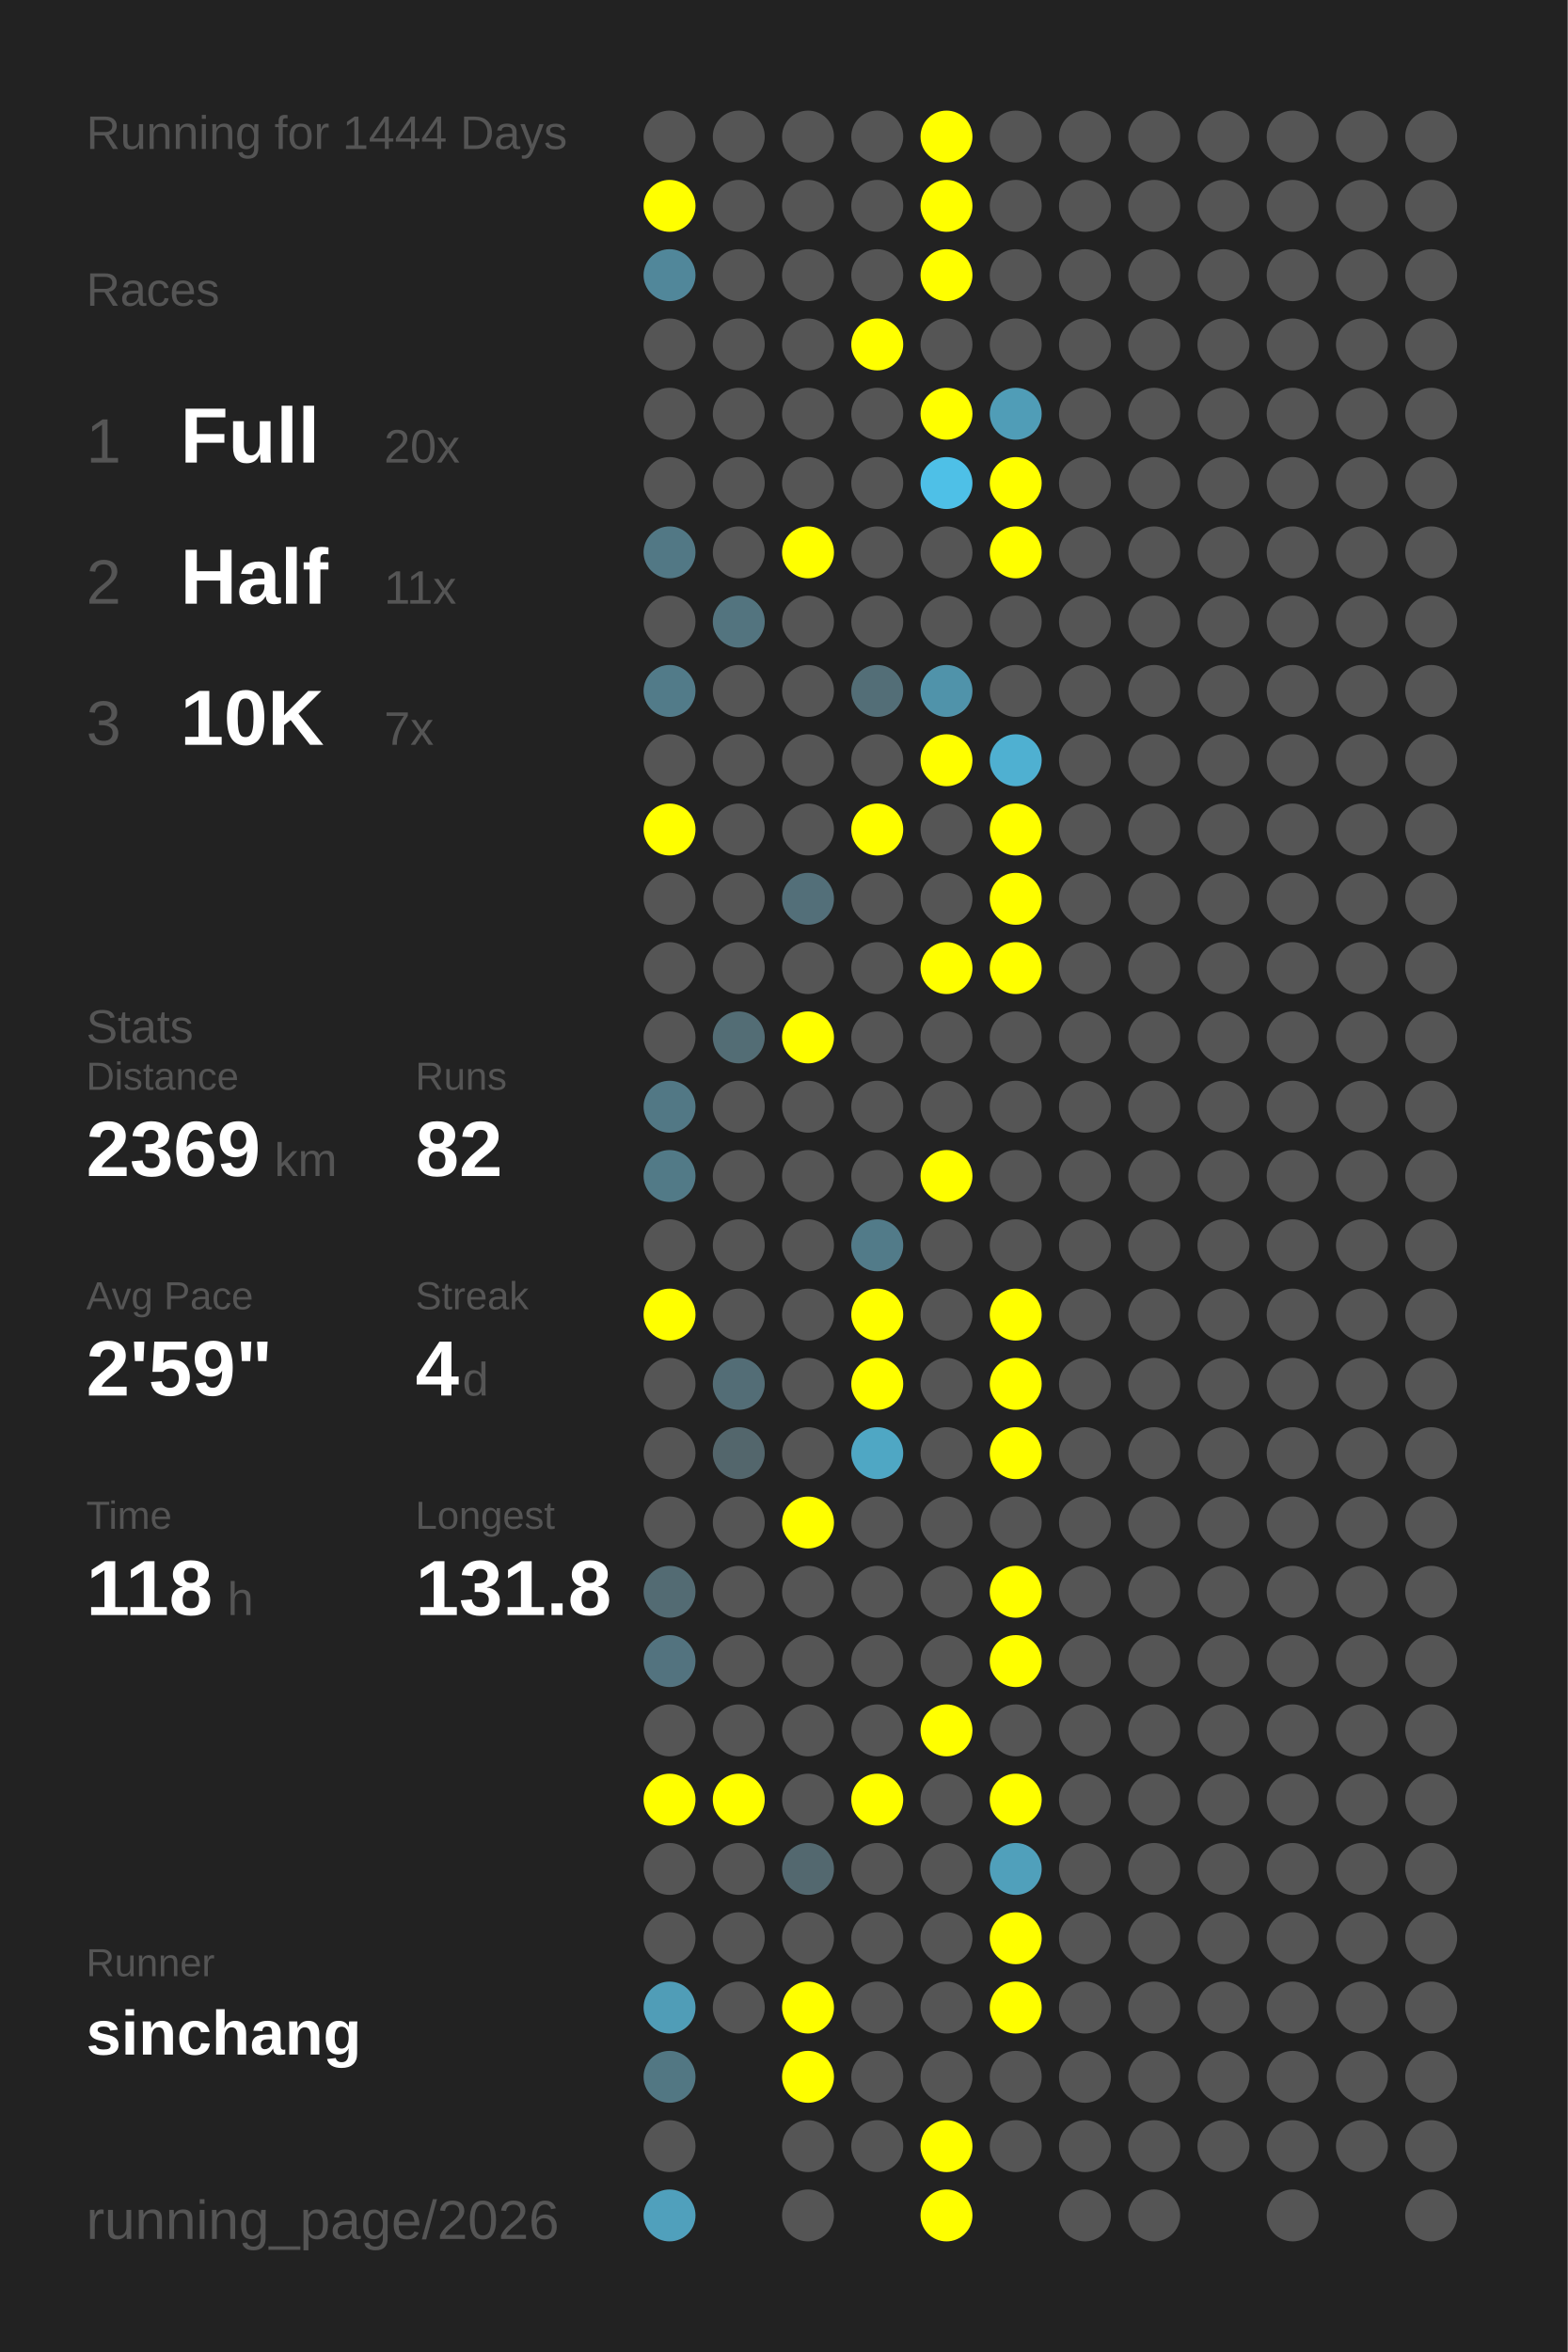
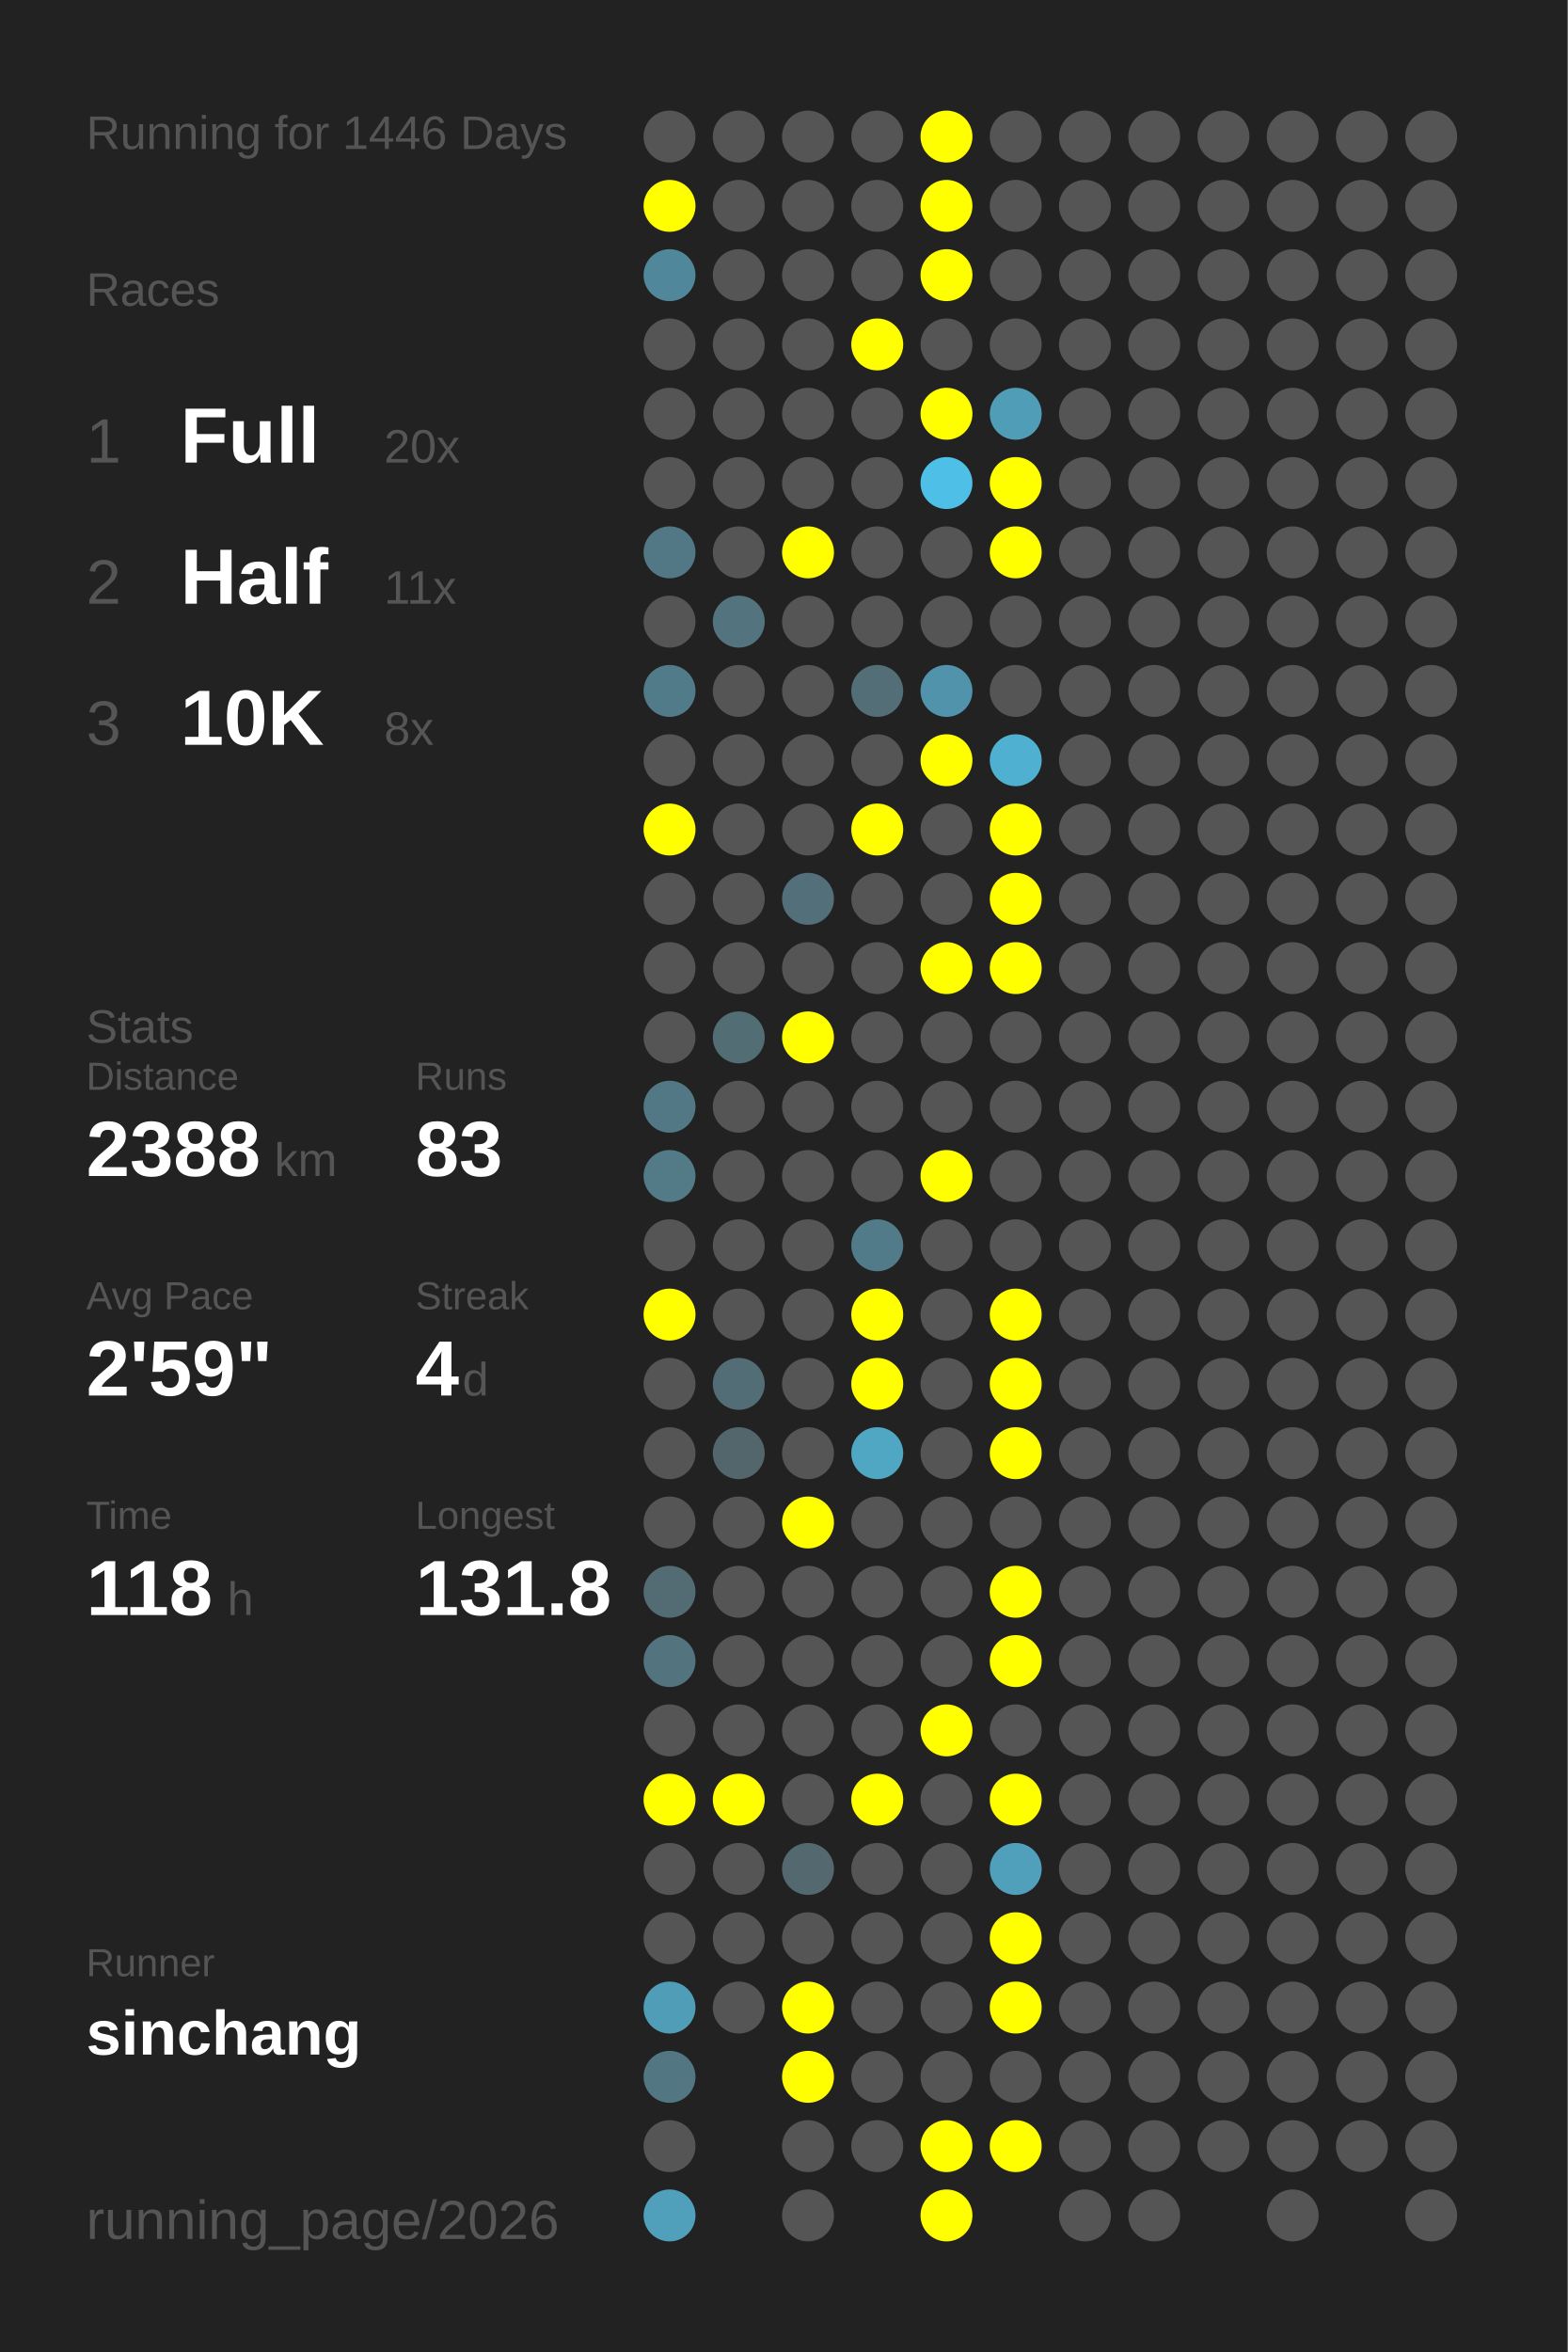
<svg xmlns="http://www.w3.org/2000/svg" baseProfile="full" height="300mm" version="1.1" viewBox="0,0,200,300" width="200mm">
  <defs />
  <rect fill="#222222" height="300" width="200" x="0" y="0" />
-   <text fill="#555555" style="font-size:6px; font-family:Arial;" x="11" y="19">Running for 1444 Days</text>
+   <text fill="#555555" style="font-size:6px; font-family:Arial;" x="11" y="19">Running for 1446 Days</text>
  <text fill="#555555" style="font-size:6px; font-family:Arial;" x="11" y="39">Races</text>
  <text fill="#555555" style="font-size:8px; font-family:Arial;" x="11" y="59">1</text>
  <text fill="#FFFFFF" style="font-size:10px; font-family:Arial; font-weight:bold;" x="23" y="59">Full</text>
  <text fill="#555555" style="font-size:6px; font-family:Arial;" x="49" y="59">20x</text>
  <text fill="#555555" style="font-size:8px; font-family:Arial;" x="11" y="77">2</text>
  <text fill="#FFFFFF" style="font-size:10px; font-family:Arial; font-weight:bold;" x="23" y="77">Half</text>
  <text fill="#555555" style="font-size:6px; font-family:Arial;" x="49" y="77">11x</text>
  <text fill="#555555" style="font-size:8px; font-family:Arial;" x="11" y="95">3</text>
  <text fill="#FFFFFF" style="font-size:10px; font-family:Arial; font-weight:bold;" x="23" y="95">10K</text>
-   <text fill="#555555" style="font-size:6px; font-family:Arial;" x="49" y="95">7x</text>
+   <text fill="#555555" style="font-size:6px; font-family:Arial;" x="49" y="95">8x</text>
  <text fill="#555555" style="font-size:6px; font-family:Arial;" x="11" y="133">Stats</text>
  <text fill="#555555" style="font-size:5px; font-family:Arial;" x="11" y="139">Distance</text>
-   <text fill="#FFFFFF" style="font-size:10px; font-family:Arial; font-weight:bold;" x="11" y="150">2369</text>
+   <text fill="#FFFFFF" style="font-size:10px; font-family:Arial; font-weight:bold;" x="11" y="150">2388</text>
  <text fill="#555555" style="font-size:6px; font-family:Arial;" x="35" y="150">km</text>
  <text fill="#555555" style="font-size:5px; font-family:Arial;" x="53" y="139">Runs</text>
-   <text fill="#FFFFFF" style="font-size:10px; font-family:Arial; font-weight:bold;" x="53" y="150">82</text>
+   <text fill="#FFFFFF" style="font-size:10px; font-family:Arial; font-weight:bold;" x="53" y="150">83</text>
  <text fill="#555555" style="font-size:5px; font-family:Arial;" x="11" y="167">Avg Pace</text>
  <text fill="#FFFFFF" style="font-size:10px; font-family:Arial; font-weight:bold;" x="11" y="178">2'59"</text>
  <text fill="#555555" style="font-size:5px; font-family:Arial;" x="53" y="167">Streak</text>
  <text fill="#FFFFFF" style="font-size:10px; font-family:Arial; font-weight:bold;" x="53" y="178">4</text>
  <text fill="#555555" style="font-size:6px; font-family:Arial;" x="59" y="178">d</text>
  <text fill="#555555" style="font-size:5px; font-family:Arial;" x="11" y="195">Time</text>
  <text fill="#FFFFFF" style="font-size:10px; font-family:Arial; font-weight:bold;" x="11" y="206">118</text>
  <text fill="#555555" style="font-size:6px; font-family:Arial;" x="29" y="206">h</text>
  <text fill="#555555" style="font-size:5px; font-family:Arial;" x="53" y="195">Longest</text>
  <text fill="#FFFFFF" style="font-size:10px; font-family:Arial; font-weight:bold;" x="53" y="206">131.8</text>
  <text fill="#555555" style="font-size:5px; font-family:Arial;" x="11" y="252.065">Runner</text>
  <text fill="#FFFFFF" style="font-size:8px; font-family:Arial; font-weight:bold;" x="11" y="262.065">sinchang</text>
  <text fill="#555555" style="font-size:7px; font-family:Arial;" x="11" y="285.581">running_page/2026</text>
  <circle cx="85.417" cy="17.419" fill="#555555" r="3.312" />
  <circle cx="85.417" cy="26.258" fill="#FFFF00" r="3.312" />
  <circle cx="85.417" cy="35.097" fill="#51879a" r="3.312" />
  <circle cx="85.417" cy="43.935" fill="#555555" r="3.312" />
  <circle cx="85.417" cy="52.774" fill="#555555" r="3.312" />
  <circle cx="85.417" cy="61.613" fill="#555555" r="3.312" />
  <circle cx="85.417" cy="70.452" fill="#527885" r="3.312" />
  <circle cx="85.417" cy="79.29" fill="#555555" r="3.312" />
  <circle cx="85.417" cy="88.129" fill="#527b89" r="3.312" />
  <circle cx="85.417" cy="96.968" fill="#555555" r="3.312" />
  <circle cx="85.417" cy="105.806" fill="#FFFF00" r="3.312" />
  <circle cx="85.417" cy="114.645" fill="#555555" r="3.312" />
  <circle cx="85.417" cy="123.484" fill="#555555" r="3.312" />
  <circle cx="85.417" cy="132.323" fill="#555555" r="3.312" />
  <circle cx="85.417" cy="141.161" fill="#527885" r="3.312" />
  <circle cx="85.417" cy="150" fill="#527a87" r="3.312" />
  <circle cx="85.417" cy="158.839" fill="#555555" r="3.312" />
  <circle cx="85.417" cy="167.677" fill="#FFFF00" r="3.312" />
  <circle cx="85.417" cy="176.516" fill="#555555" r="3.312" />
  <circle cx="85.417" cy="185.355" fill="#555555" r="3.312" />
  <circle cx="85.417" cy="194.194" fill="#555555" r="3.312" />
  <circle cx="85.417" cy="203.032" fill="#536b73" r="3.312" />
  <circle cx="85.417" cy="211.871" fill="#53737f" r="3.312" />
  <circle cx="85.417" cy="220.71" fill="#555555" r="3.312" />
  <circle cx="85.417" cy="229.548" fill="#FFFF00" r="3.312" />
  <circle cx="85.417" cy="238.387" fill="#555555" r="3.312" />
  <circle cx="85.417" cy="247.226" fill="#555555" r="3.312" />
  <circle cx="85.417" cy="256.065" fill="#509db7" r="3.312" />
  <circle cx="85.417" cy="264.903" fill="#527783" r="3.312" />
  <circle cx="85.417" cy="273.742" fill="#555555" r="3.312" />
  <circle cx="85.417" cy="282.581" fill="#50a0bc" r="3.312" />
  <circle cx="94.25" cy="17.419" fill="#555555" r="3.312" />
  <circle cx="94.25" cy="26.258" fill="#555555" r="3.312" />
  <circle cx="94.25" cy="35.097" fill="#555555" r="3.312" />
  <circle cx="94.25" cy="43.935" fill="#555555" r="3.312" />
  <circle cx="94.25" cy="52.774" fill="#555555" r="3.312" />
  <circle cx="94.25" cy="61.613" fill="#555555" r="3.312" />
  <circle cx="94.25" cy="70.452" fill="#555555" r="3.312" />
  <circle cx="94.25" cy="79.29" fill="#53747f" r="3.312" />
  <circle cx="94.25" cy="88.129" fill="#555555" r="3.312" />
  <circle cx="94.25" cy="96.968" fill="#555555" r="3.312" />
  <circle cx="94.25" cy="105.806" fill="#555555" r="3.312" />
  <circle cx="94.25" cy="114.645" fill="#555555" r="3.312" />
  <circle cx="94.25" cy="123.484" fill="#555555" r="3.312" />
  <circle cx="94.25" cy="132.323" fill="#536d75" r="3.312" />
  <circle cx="94.25" cy="141.161" fill="#555555" r="3.312" />
  <circle cx="94.25" cy="150" fill="#555555" r="3.312" />
  <circle cx="94.25" cy="158.839" fill="#555555" r="3.312" />
  <circle cx="94.25" cy="167.677" fill="#555555" r="3.312" />
  <circle cx="94.25" cy="176.516" fill="#536d76" r="3.312" />
  <circle cx="94.25" cy="185.355" fill="#53666c" r="3.312" />
  <circle cx="94.25" cy="194.194" fill="#555555" r="3.312" />
  <circle cx="94.25" cy="203.032" fill="#555555" r="3.312" />
  <circle cx="94.25" cy="211.871" fill="#555555" r="3.312" />
  <circle cx="94.25" cy="220.71" fill="#555555" r="3.312" />
  <circle cx="94.25" cy="229.548" fill="#FFFF00" r="3.312" />
  <circle cx="94.25" cy="238.387" fill="#555555" r="3.312" />
  <circle cx="94.25" cy="247.226" fill="#555555" r="3.312" />
  <circle cx="94.25" cy="256.065" fill="#555555" r="3.312" />
  <circle cx="103.083" cy="17.419" fill="#555555" r="3.312" />
  <circle cx="103.083" cy="26.258" fill="#555555" r="3.312" />
  <circle cx="103.083" cy="35.097" fill="#555555" r="3.312" />
  <circle cx="103.083" cy="43.935" fill="#555555" r="3.312" />
  <circle cx="103.083" cy="52.774" fill="#555555" r="3.312" />
  <circle cx="103.083" cy="61.613" fill="#555555" r="3.312" />
  <circle cx="103.083" cy="70.452" fill="#FFFF00" r="3.312" />
  <circle cx="103.083" cy="79.29" fill="#555555" r="3.312" />
  <circle cx="103.083" cy="88.129" fill="#555555" r="3.312" />
  <circle cx="103.083" cy="96.968" fill="#555555" r="3.312" />
  <circle cx="103.083" cy="105.806" fill="#555555" r="3.312" />
  <circle cx="103.083" cy="114.645" fill="#536f79" r="3.312" />
  <circle cx="103.083" cy="123.484" fill="#555555" r="3.312" />
  <circle cx="103.083" cy="132.323" fill="#FFFF00" r="3.312" />
  <circle cx="103.083" cy="141.161" fill="#555555" r="3.312" />
  <circle cx="103.083" cy="150" fill="#555555" r="3.312" />
  <circle cx="103.083" cy="158.839" fill="#555555" r="3.312" />
  <circle cx="103.083" cy="167.677" fill="#555555" r="3.312" />
  <circle cx="103.083" cy="176.516" fill="#555555" r="3.312" />
  <circle cx="103.083" cy="185.355" fill="#555555" r="3.312" />
  <circle cx="103.083" cy="194.194" fill="#FFFF00" r="3.312" />
  <circle cx="103.083" cy="203.032" fill="#555555" r="3.312" />
  <circle cx="103.083" cy="211.871" fill="#555555" r="3.312" />
  <circle cx="103.083" cy="220.71" fill="#555555" r="3.312" />
  <circle cx="103.083" cy="229.548" fill="#555555" r="3.312" />
  <circle cx="103.083" cy="238.387" fill="#53686f" r="3.312" />
  <circle cx="103.083" cy="247.226" fill="#555555" r="3.312" />
  <circle cx="103.083" cy="256.065" fill="#FFFF00" r="3.312" />
  <circle cx="103.083" cy="264.903" fill="#FFFF00" r="3.312" />
  <circle cx="103.083" cy="273.742" fill="#555555" r="3.312" />
  <circle cx="103.083" cy="282.581" fill="#555555" r="3.312" />
  <circle cx="111.917" cy="17.419" fill="#555555" r="3.312" />
  <circle cx="111.917" cy="26.258" fill="#555555" r="3.312" />
  <circle cx="111.917" cy="35.097" fill="#555555" r="3.312" />
  <circle cx="111.917" cy="43.935" fill="#FFFF00" r="3.312" />
  <circle cx="111.917" cy="52.774" fill="#555555" r="3.312" />
  <circle cx="111.917" cy="61.613" fill="#555555" r="3.312" />
  <circle cx="111.917" cy="70.452" fill="#555555" r="3.312" />
  <circle cx="111.917" cy="79.29" fill="#555555" r="3.312" />
  <circle cx="111.917" cy="88.129" fill="#536e77" r="3.312" />
  <circle cx="111.917" cy="96.968" fill="#555555" r="3.312" />
  <circle cx="111.917" cy="105.806" fill="#FFFF00" r="3.312" />
  <circle cx="111.917" cy="114.645" fill="#555555" r="3.312" />
  <circle cx="111.917" cy="123.484" fill="#555555" r="3.312" />
  <circle cx="111.917" cy="132.323" fill="#555555" r="3.312" />
  <circle cx="111.917" cy="141.161" fill="#555555" r="3.312" />
  <circle cx="111.917" cy="150" fill="#555555" r="3.312" />
  <circle cx="111.917" cy="158.839" fill="#527b89" r="3.312" />
  <circle cx="111.917" cy="167.677" fill="#FFFF00" r="3.312" />
  <circle cx="111.917" cy="176.516" fill="#FFFF00" r="3.312" />
  <circle cx="111.917" cy="185.355" fill="#4fa7c4" r="3.312" />
  <circle cx="111.917" cy="194.194" fill="#555555" r="3.312" />
  <circle cx="111.917" cy="203.032" fill="#555555" r="3.312" />
  <circle cx="111.917" cy="211.871" fill="#555555" r="3.312" />
  <circle cx="111.917" cy="220.71" fill="#555555" r="3.312" />
  <circle cx="111.917" cy="229.548" fill="#FFFF00" r="3.312" />
  <circle cx="111.917" cy="238.387" fill="#555555" r="3.312" />
  <circle cx="111.917" cy="247.226" fill="#555555" r="3.312" />
  <circle cx="111.917" cy="256.065" fill="#555555" r="3.312" />
  <circle cx="111.917" cy="264.903" fill="#555555" r="3.312" />
  <circle cx="111.917" cy="273.742" fill="#555555" r="3.312" />
  <circle cx="120.75" cy="17.419" fill="#FFFF00" r="3.312" />
  <circle cx="120.75" cy="26.258" fill="#FFFF00" r="3.312" />
  <circle cx="120.75" cy="35.097" fill="#FFFF00" r="3.312" />
  <circle cx="120.75" cy="43.935" fill="#555555" r="3.312" />
  <circle cx="120.75" cy="52.774" fill="#FFFF00" r="3.312" />
  <circle cx="120.75" cy="61.613" fill="#4ec0e7" r="3.312" />
  <circle cx="120.75" cy="70.452" fill="#555555" r="3.312" />
  <circle cx="120.75" cy="79.29" fill="#555555" r="3.312" />
  <circle cx="120.75" cy="88.129" fill="#5093aa" r="3.312" />
  <circle cx="120.75" cy="96.968" fill="#FFFF00" r="3.312" />
  <circle cx="120.75" cy="105.806" fill="#555555" r="3.312" />
  <circle cx="120.75" cy="114.645" fill="#555555" r="3.312" />
  <circle cx="120.75" cy="123.484" fill="#FFFF00" r="3.312" />
  <circle cx="120.75" cy="132.323" fill="#555555" r="3.312" />
  <circle cx="120.75" cy="141.161" fill="#555555" r="3.312" />
  <circle cx="120.75" cy="150" fill="#FFFF00" r="3.312" />
  <circle cx="120.75" cy="158.839" fill="#555555" r="3.312" />
  <circle cx="120.75" cy="167.677" fill="#555555" r="3.312" />
  <circle cx="120.75" cy="176.516" fill="#555555" r="3.312" />
  <circle cx="120.75" cy="185.355" fill="#555555" r="3.312" />
  <circle cx="120.75" cy="194.194" fill="#555555" r="3.312" />
  <circle cx="120.75" cy="203.032" fill="#555555" r="3.312" />
  <circle cx="120.75" cy="211.871" fill="#555555" r="3.312" />
  <circle cx="120.75" cy="220.71" fill="#FFFF00" r="3.312" />
  <circle cx="120.75" cy="229.548" fill="#555555" r="3.312" />
  <circle cx="120.75" cy="238.387" fill="#555555" r="3.312" />
  <circle cx="120.75" cy="247.226" fill="#555555" r="3.312" />
  <circle cx="120.75" cy="256.065" fill="#555555" r="3.312" />
  <circle cx="120.75" cy="264.903" fill="#555555" r="3.312" />
  <circle cx="120.75" cy="273.742" fill="#FFFF00" r="3.312" />
  <circle cx="120.75" cy="282.581" fill="#FFFF00" r="3.312" />
  <circle cx="129.583" cy="17.419" fill="#555555" r="3.312" />
  <circle cx="129.583" cy="26.258" fill="#555555" r="3.312" />
  <circle cx="129.583" cy="35.097" fill="#555555" r="3.312" />
  <circle cx="129.583" cy="43.935" fill="#555555" r="3.312" />
  <circle cx="129.583" cy="52.774" fill="#509db7" r="3.312" />
  <circle cx="129.583" cy="61.613" fill="#FFFF00" r="3.312" />
  <circle cx="129.583" cy="70.452" fill="#FFFF00" r="3.312" />
  <circle cx="129.583" cy="79.29" fill="#555555" r="3.312" />
  <circle cx="129.583" cy="88.129" fill="#555555" r="3.312" />
  <circle cx="129.583" cy="96.968" fill="#4fb0d1" r="3.312" />
  <circle cx="129.583" cy="105.806" fill="#FFFF00" r="3.312" />
  <circle cx="129.583" cy="114.645" fill="#FFFF00" r="3.312" />
  <circle cx="129.583" cy="123.484" fill="#FFFF00" r="3.312" />
  <circle cx="129.583" cy="132.323" fill="#555555" r="3.312" />
  <circle cx="129.583" cy="141.161" fill="#555555" r="3.312" />
  <circle cx="129.583" cy="150" fill="#555555" r="3.312" />
  <circle cx="129.583" cy="158.839" fill="#555555" r="3.312" />
  <circle cx="129.583" cy="167.677" fill="#FFFF00" r="3.312" />
  <circle cx="129.583" cy="176.516" fill="#FFFF00" r="3.312" />
  <circle cx="129.583" cy="185.355" fill="#FFFF00" r="3.312" />
  <circle cx="129.583" cy="194.194" fill="#555555" r="3.312" />
  <circle cx="129.583" cy="203.032" fill="#FFFF00" r="3.312" />
  <circle cx="129.583" cy="211.871" fill="#FFFF00" r="3.312" />
  <circle cx="129.583" cy="220.71" fill="#555555" r="3.312" />
  <circle cx="129.583" cy="229.548" fill="#FFFF00" r="3.312" />
  <circle cx="129.583" cy="238.387" fill="#50a0bb" r="3.312" />
  <circle cx="129.583" cy="247.226" fill="#FFFF00" r="3.312" />
  <circle cx="129.583" cy="256.065" fill="#FFFF00" r="3.312" />
  <circle cx="129.583" cy="264.903" fill="#555555" r="3.312" />
-   <circle cx="129.583" cy="273.742" fill="#555555" r="3.312" />
+   <circle cx="129.583" cy="273.742" fill="#FFFF00" r="3.312" />
  <circle cx="138.417" cy="17.419" fill="#555555" r="3.312" />
  <circle cx="138.417" cy="26.258" fill="#555555" r="3.312" />
  <circle cx="138.417" cy="35.097" fill="#555555" r="3.312" />
  <circle cx="138.417" cy="43.935" fill="#555555" r="3.312" />
  <circle cx="138.417" cy="52.774" fill="#555555" r="3.312" />
  <circle cx="138.417" cy="61.613" fill="#555555" r="3.312" />
  <circle cx="138.417" cy="70.452" fill="#555555" r="3.312" />
  <circle cx="138.417" cy="79.29" fill="#555555" r="3.312" />
  <circle cx="138.417" cy="88.129" fill="#555555" r="3.312" />
  <circle cx="138.417" cy="96.968" fill="#555555" r="3.312" />
  <circle cx="138.417" cy="105.806" fill="#555555" r="3.312" />
  <circle cx="138.417" cy="114.645" fill="#555555" r="3.312" />
  <circle cx="138.417" cy="123.484" fill="#555555" r="3.312" />
  <circle cx="138.417" cy="132.323" fill="#555555" r="3.312" />
  <circle cx="138.417" cy="141.161" fill="#555555" r="3.312" />
  <circle cx="138.417" cy="150" fill="#555555" r="3.312" />
  <circle cx="138.417" cy="158.839" fill="#555555" r="3.312" />
  <circle cx="138.417" cy="167.677" fill="#555555" r="3.312" />
  <circle cx="138.417" cy="176.516" fill="#555555" r="3.312" />
  <circle cx="138.417" cy="185.355" fill="#555555" r="3.312" />
  <circle cx="138.417" cy="194.194" fill="#555555" r="3.312" />
  <circle cx="138.417" cy="203.032" fill="#555555" r="3.312" />
  <circle cx="138.417" cy="211.871" fill="#555555" r="3.312" />
  <circle cx="138.417" cy="220.71" fill="#555555" r="3.312" />
  <circle cx="138.417" cy="229.548" fill="#555555" r="3.312" />
  <circle cx="138.417" cy="238.387" fill="#555555" r="3.312" />
  <circle cx="138.417" cy="247.226" fill="#555555" r="3.312" />
  <circle cx="138.417" cy="256.065" fill="#555555" r="3.312" />
  <circle cx="138.417" cy="264.903" fill="#555555" r="3.312" />
  <circle cx="138.417" cy="273.742" fill="#555555" r="3.312" />
  <circle cx="138.417" cy="282.581" fill="#555555" r="3.312" />
  <circle cx="147.25" cy="17.419" fill="#555555" r="3.312" />
  <circle cx="147.25" cy="26.258" fill="#555555" r="3.312" />
  <circle cx="147.25" cy="35.097" fill="#555555" r="3.312" />
  <circle cx="147.25" cy="43.935" fill="#555555" r="3.312" />
  <circle cx="147.25" cy="52.774" fill="#555555" r="3.312" />
  <circle cx="147.25" cy="61.613" fill="#555555" r="3.312" />
  <circle cx="147.25" cy="70.452" fill="#555555" r="3.312" />
  <circle cx="147.25" cy="79.29" fill="#555555" r="3.312" />
  <circle cx="147.25" cy="88.129" fill="#555555" r="3.312" />
  <circle cx="147.25" cy="96.968" fill="#555555" r="3.312" />
  <circle cx="147.25" cy="105.806" fill="#555555" r="3.312" />
  <circle cx="147.25" cy="114.645" fill="#555555" r="3.312" />
  <circle cx="147.25" cy="123.484" fill="#555555" r="3.312" />
  <circle cx="147.25" cy="132.323" fill="#555555" r="3.312" />
  <circle cx="147.25" cy="141.161" fill="#555555" r="3.312" />
  <circle cx="147.25" cy="150" fill="#555555" r="3.312" />
  <circle cx="147.25" cy="158.839" fill="#555555" r="3.312" />
  <circle cx="147.25" cy="167.677" fill="#555555" r="3.312" />
  <circle cx="147.25" cy="176.516" fill="#555555" r="3.312" />
  <circle cx="147.25" cy="185.355" fill="#555555" r="3.312" />
  <circle cx="147.25" cy="194.194" fill="#555555" r="3.312" />
  <circle cx="147.25" cy="203.032" fill="#555555" r="3.312" />
  <circle cx="147.25" cy="211.871" fill="#555555" r="3.312" />
  <circle cx="147.25" cy="220.71" fill="#555555" r="3.312" />
  <circle cx="147.25" cy="229.548" fill="#555555" r="3.312" />
  <circle cx="147.25" cy="238.387" fill="#555555" r="3.312" />
  <circle cx="147.25" cy="247.226" fill="#555555" r="3.312" />
  <circle cx="147.25" cy="256.065" fill="#555555" r="3.312" />
  <circle cx="147.25" cy="264.903" fill="#555555" r="3.312" />
  <circle cx="147.25" cy="273.742" fill="#555555" r="3.312" />
  <circle cx="147.25" cy="282.581" fill="#555555" r="3.312" />
  <circle cx="156.083" cy="17.419" fill="#555555" r="3.312" />
  <circle cx="156.083" cy="26.258" fill="#555555" r="3.312" />
  <circle cx="156.083" cy="35.097" fill="#555555" r="3.312" />
  <circle cx="156.083" cy="43.935" fill="#555555" r="3.312" />
  <circle cx="156.083" cy="52.774" fill="#555555" r="3.312" />
  <circle cx="156.083" cy="61.613" fill="#555555" r="3.312" />
  <circle cx="156.083" cy="70.452" fill="#555555" r="3.312" />
  <circle cx="156.083" cy="79.29" fill="#555555" r="3.312" />
  <circle cx="156.083" cy="88.129" fill="#555555" r="3.312" />
  <circle cx="156.083" cy="96.968" fill="#555555" r="3.312" />
  <circle cx="156.083" cy="105.806" fill="#555555" r="3.312" />
  <circle cx="156.083" cy="114.645" fill="#555555" r="3.312" />
  <circle cx="156.083" cy="123.484" fill="#555555" r="3.312" />
  <circle cx="156.083" cy="132.323" fill="#555555" r="3.312" />
  <circle cx="156.083" cy="141.161" fill="#555555" r="3.312" />
  <circle cx="156.083" cy="150" fill="#555555" r="3.312" />
  <circle cx="156.083" cy="158.839" fill="#555555" r="3.312" />
  <circle cx="156.083" cy="167.677" fill="#555555" r="3.312" />
  <circle cx="156.083" cy="176.516" fill="#555555" r="3.312" />
  <circle cx="156.083" cy="185.355" fill="#555555" r="3.312" />
  <circle cx="156.083" cy="194.194" fill="#555555" r="3.312" />
  <circle cx="156.083" cy="203.032" fill="#555555" r="3.312" />
  <circle cx="156.083" cy="211.871" fill="#555555" r="3.312" />
  <circle cx="156.083" cy="220.71" fill="#555555" r="3.312" />
  <circle cx="156.083" cy="229.548" fill="#555555" r="3.312" />
  <circle cx="156.083" cy="238.387" fill="#555555" r="3.312" />
  <circle cx="156.083" cy="247.226" fill="#555555" r="3.312" />
  <circle cx="156.083" cy="256.065" fill="#555555" r="3.312" />
  <circle cx="156.083" cy="264.903" fill="#555555" r="3.312" />
  <circle cx="156.083" cy="273.742" fill="#555555" r="3.312" />
  <circle cx="164.917" cy="17.419" fill="#555555" r="3.312" />
  <circle cx="164.917" cy="26.258" fill="#555555" r="3.312" />
  <circle cx="164.917" cy="35.097" fill="#555555" r="3.312" />
  <circle cx="164.917" cy="43.935" fill="#555555" r="3.312" />
  <circle cx="164.917" cy="52.774" fill="#555555" r="3.312" />
  <circle cx="164.917" cy="61.613" fill="#555555" r="3.312" />
  <circle cx="164.917" cy="70.452" fill="#555555" r="3.312" />
  <circle cx="164.917" cy="79.29" fill="#555555" r="3.312" />
  <circle cx="164.917" cy="88.129" fill="#555555" r="3.312" />
  <circle cx="164.917" cy="96.968" fill="#555555" r="3.312" />
  <circle cx="164.917" cy="105.806" fill="#555555" r="3.312" />
  <circle cx="164.917" cy="114.645" fill="#555555" r="3.312" />
  <circle cx="164.917" cy="123.484" fill="#555555" r="3.312" />
  <circle cx="164.917" cy="132.323" fill="#555555" r="3.312" />
  <circle cx="164.917" cy="141.161" fill="#555555" r="3.312" />
  <circle cx="164.917" cy="150" fill="#555555" r="3.312" />
  <circle cx="164.917" cy="158.839" fill="#555555" r="3.312" />
  <circle cx="164.917" cy="167.677" fill="#555555" r="3.312" />
  <circle cx="164.917" cy="176.516" fill="#555555" r="3.312" />
  <circle cx="164.917" cy="185.355" fill="#555555" r="3.312" />
  <circle cx="164.917" cy="194.194" fill="#555555" r="3.312" />
  <circle cx="164.917" cy="203.032" fill="#555555" r="3.312" />
  <circle cx="164.917" cy="211.871" fill="#555555" r="3.312" />
  <circle cx="164.917" cy="220.71" fill="#555555" r="3.312" />
  <circle cx="164.917" cy="229.548" fill="#555555" r="3.312" />
  <circle cx="164.917" cy="238.387" fill="#555555" r="3.312" />
  <circle cx="164.917" cy="247.226" fill="#555555" r="3.312" />
  <circle cx="164.917" cy="256.065" fill="#555555" r="3.312" />
  <circle cx="164.917" cy="264.903" fill="#555555" r="3.312" />
  <circle cx="164.917" cy="273.742" fill="#555555" r="3.312" />
  <circle cx="164.917" cy="282.581" fill="#555555" r="3.312" />
  <circle cx="173.75" cy="17.419" fill="#555555" r="3.312" />
  <circle cx="173.75" cy="26.258" fill="#555555" r="3.312" />
  <circle cx="173.75" cy="35.097" fill="#555555" r="3.312" />
  <circle cx="173.75" cy="43.935" fill="#555555" r="3.312" />
  <circle cx="173.75" cy="52.774" fill="#555555" r="3.312" />
  <circle cx="173.75" cy="61.613" fill="#555555" r="3.312" />
  <circle cx="173.75" cy="70.452" fill="#555555" r="3.312" />
  <circle cx="173.75" cy="79.29" fill="#555555" r="3.312" />
  <circle cx="173.75" cy="88.129" fill="#555555" r="3.312" />
  <circle cx="173.75" cy="96.968" fill="#555555" r="3.312" />
  <circle cx="173.75" cy="105.806" fill="#555555" r="3.312" />
  <circle cx="173.75" cy="114.645" fill="#555555" r="3.312" />
  <circle cx="173.75" cy="123.484" fill="#555555" r="3.312" />
  <circle cx="173.75" cy="132.323" fill="#555555" r="3.312" />
  <circle cx="173.75" cy="141.161" fill="#555555" r="3.312" />
  <circle cx="173.75" cy="150" fill="#555555" r="3.312" />
  <circle cx="173.75" cy="158.839" fill="#555555" r="3.312" />
  <circle cx="173.75" cy="167.677" fill="#555555" r="3.312" />
  <circle cx="173.75" cy="176.516" fill="#555555" r="3.312" />
  <circle cx="173.75" cy="185.355" fill="#555555" r="3.312" />
  <circle cx="173.75" cy="194.194" fill="#555555" r="3.312" />
  <circle cx="173.75" cy="203.032" fill="#555555" r="3.312" />
  <circle cx="173.75" cy="211.871" fill="#555555" r="3.312" />
  <circle cx="173.75" cy="220.71" fill="#555555" r="3.312" />
  <circle cx="173.75" cy="229.548" fill="#555555" r="3.312" />
  <circle cx="173.75" cy="238.387" fill="#555555" r="3.312" />
  <circle cx="173.75" cy="247.226" fill="#555555" r="3.312" />
  <circle cx="173.75" cy="256.065" fill="#555555" r="3.312" />
  <circle cx="173.75" cy="264.903" fill="#555555" r="3.312" />
  <circle cx="173.75" cy="273.742" fill="#555555" r="3.312" />
  <circle cx="182.583" cy="17.419" fill="#555555" r="3.312" />
  <circle cx="182.583" cy="26.258" fill="#555555" r="3.312" />
  <circle cx="182.583" cy="35.097" fill="#555555" r="3.312" />
  <circle cx="182.583" cy="43.935" fill="#555555" r="3.312" />
  <circle cx="182.583" cy="52.774" fill="#555555" r="3.312" />
  <circle cx="182.583" cy="61.613" fill="#555555" r="3.312" />
  <circle cx="182.583" cy="70.452" fill="#555555" r="3.312" />
  <circle cx="182.583" cy="79.29" fill="#555555" r="3.312" />
  <circle cx="182.583" cy="88.129" fill="#555555" r="3.312" />
  <circle cx="182.583" cy="96.968" fill="#555555" r="3.312" />
  <circle cx="182.583" cy="105.806" fill="#555555" r="3.312" />
  <circle cx="182.583" cy="114.645" fill="#555555" r="3.312" />
  <circle cx="182.583" cy="123.484" fill="#555555" r="3.312" />
  <circle cx="182.583" cy="132.323" fill="#555555" r="3.312" />
  <circle cx="182.583" cy="141.161" fill="#555555" r="3.312" />
  <circle cx="182.583" cy="150" fill="#555555" r="3.312" />
  <circle cx="182.583" cy="158.839" fill="#555555" r="3.312" />
  <circle cx="182.583" cy="167.677" fill="#555555" r="3.312" />
  <circle cx="182.583" cy="176.516" fill="#555555" r="3.312" />
  <circle cx="182.583" cy="185.355" fill="#555555" r="3.312" />
  <circle cx="182.583" cy="194.194" fill="#555555" r="3.312" />
  <circle cx="182.583" cy="203.032" fill="#555555" r="3.312" />
  <circle cx="182.583" cy="211.871" fill="#555555" r="3.312" />
  <circle cx="182.583" cy="220.71" fill="#555555" r="3.312" />
  <circle cx="182.583" cy="229.548" fill="#555555" r="3.312" />
  <circle cx="182.583" cy="238.387" fill="#555555" r="3.312" />
  <circle cx="182.583" cy="247.226" fill="#555555" r="3.312" />
  <circle cx="182.583" cy="256.065" fill="#555555" r="3.312" />
  <circle cx="182.583" cy="264.903" fill="#555555" r="3.312" />
  <circle cx="182.583" cy="273.742" fill="#555555" r="3.312" />
  <circle cx="182.583" cy="282.581" fill="#555555" r="3.312" />
</svg>
